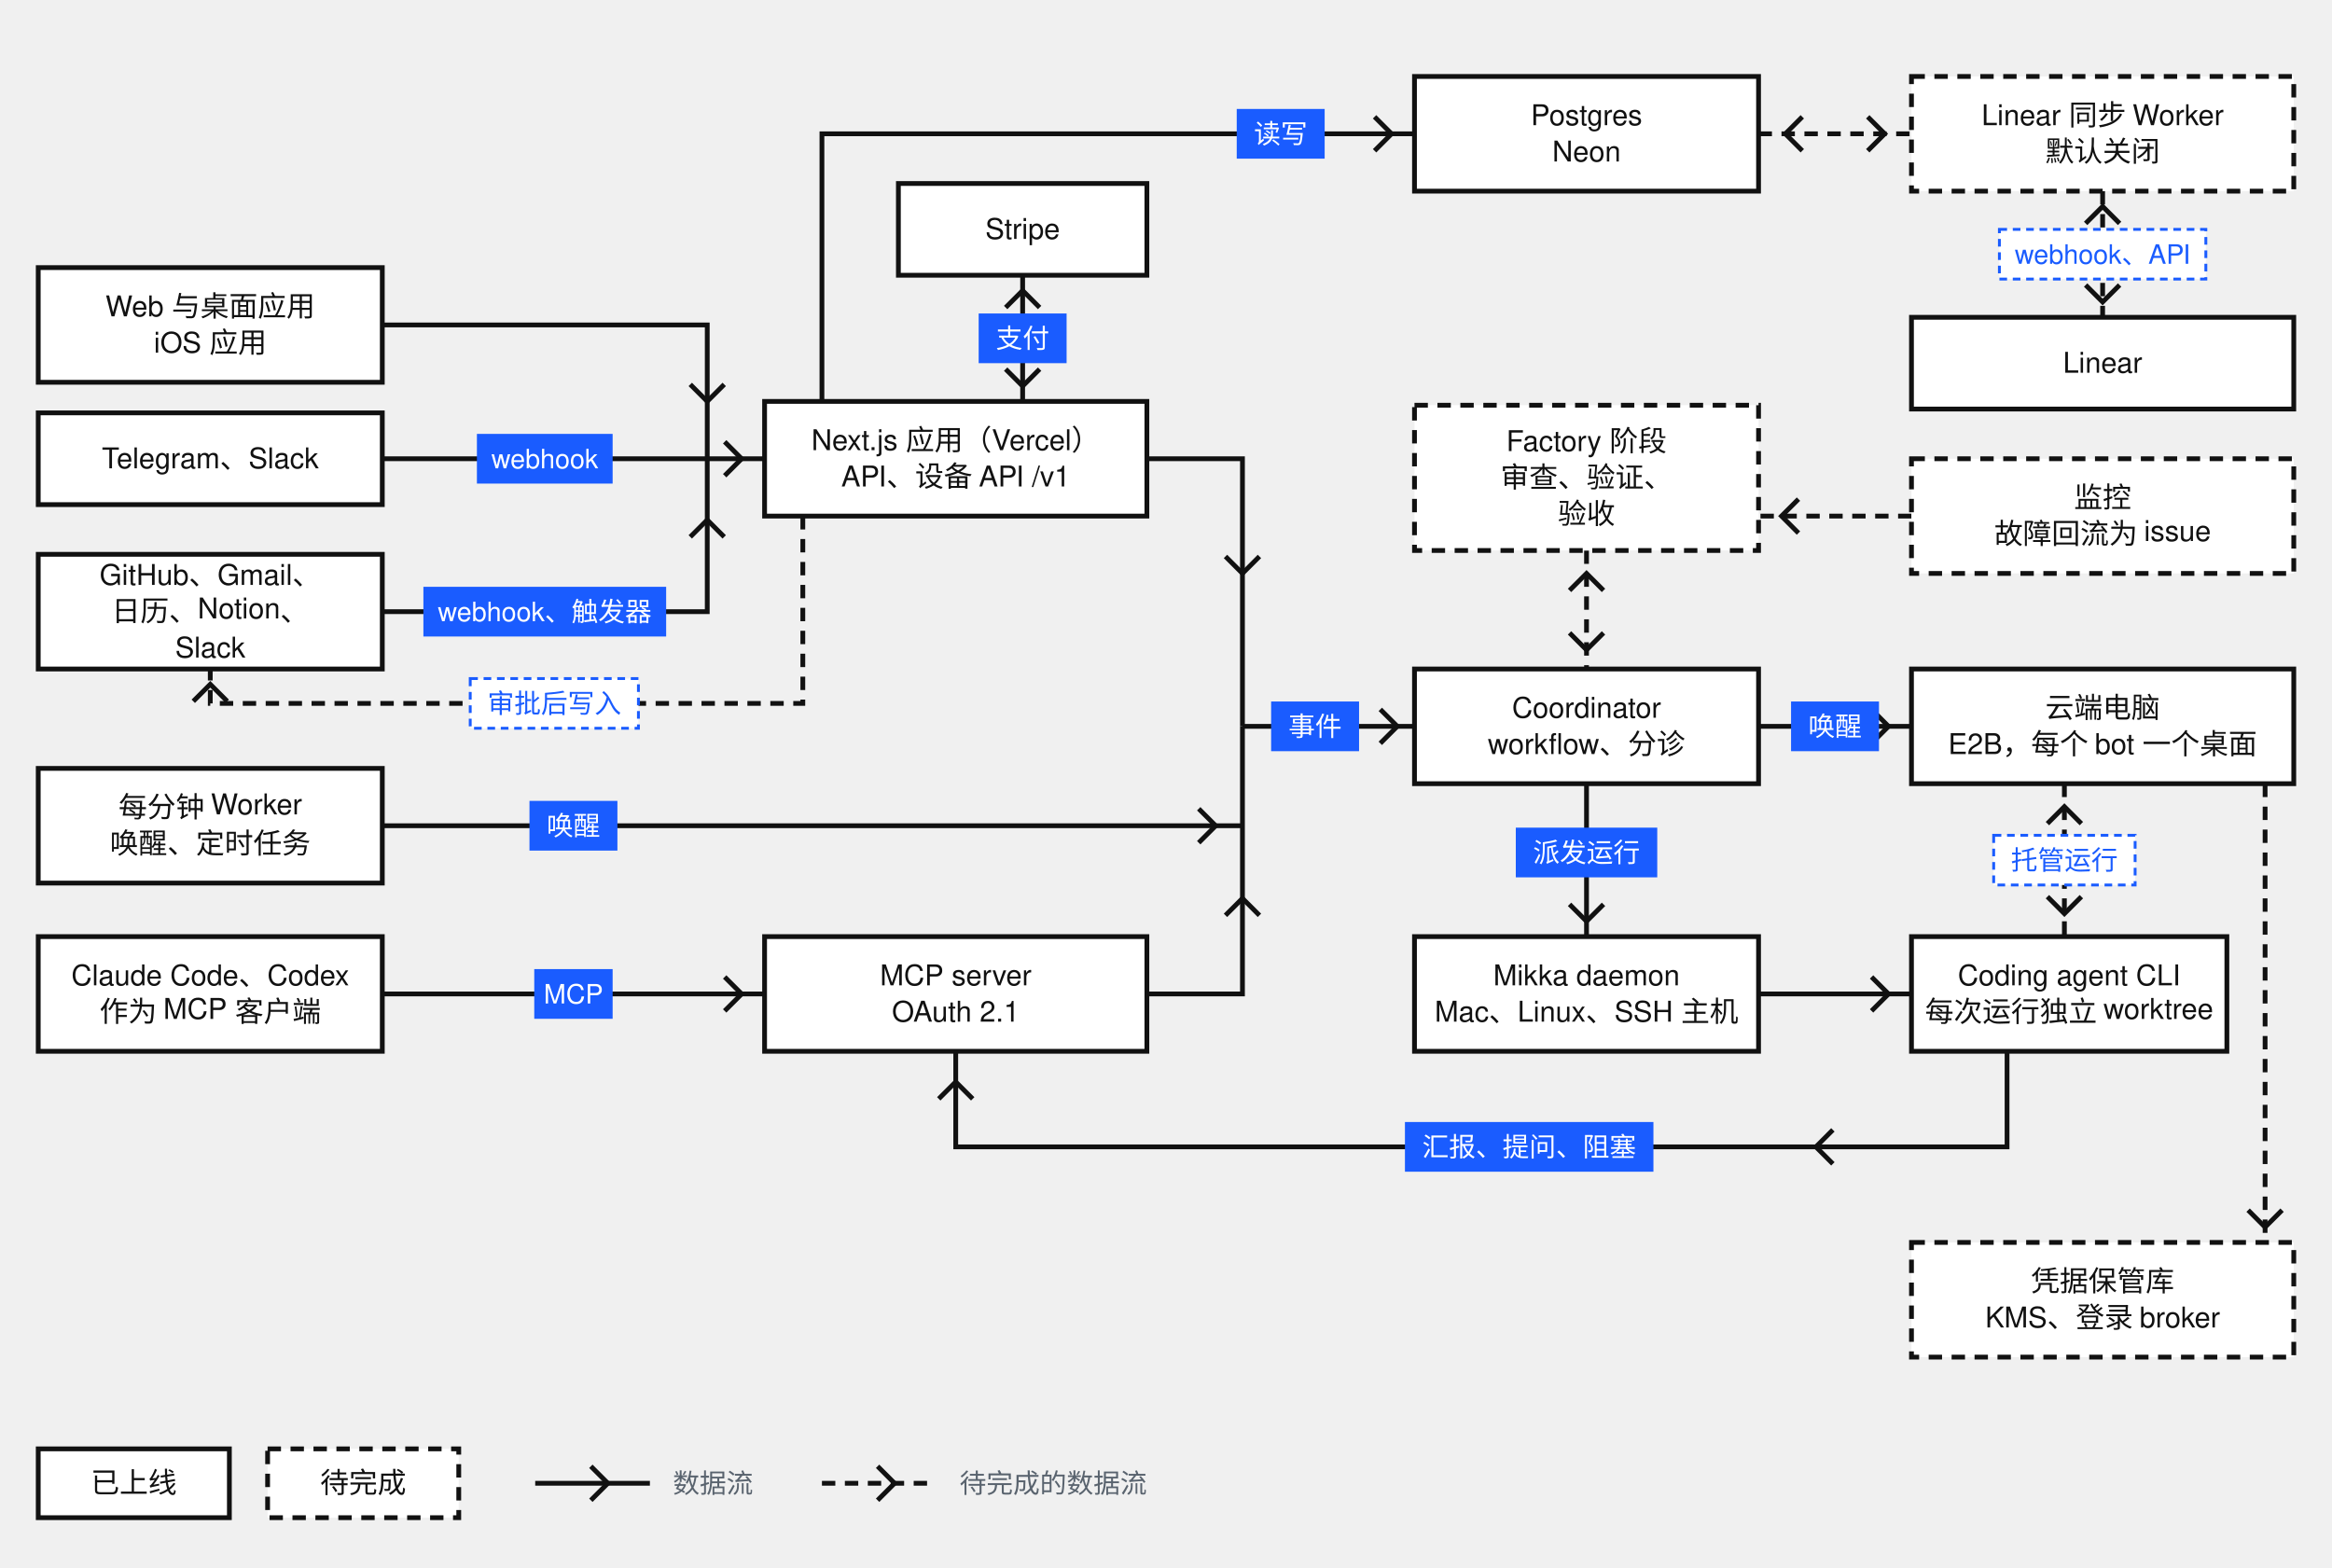
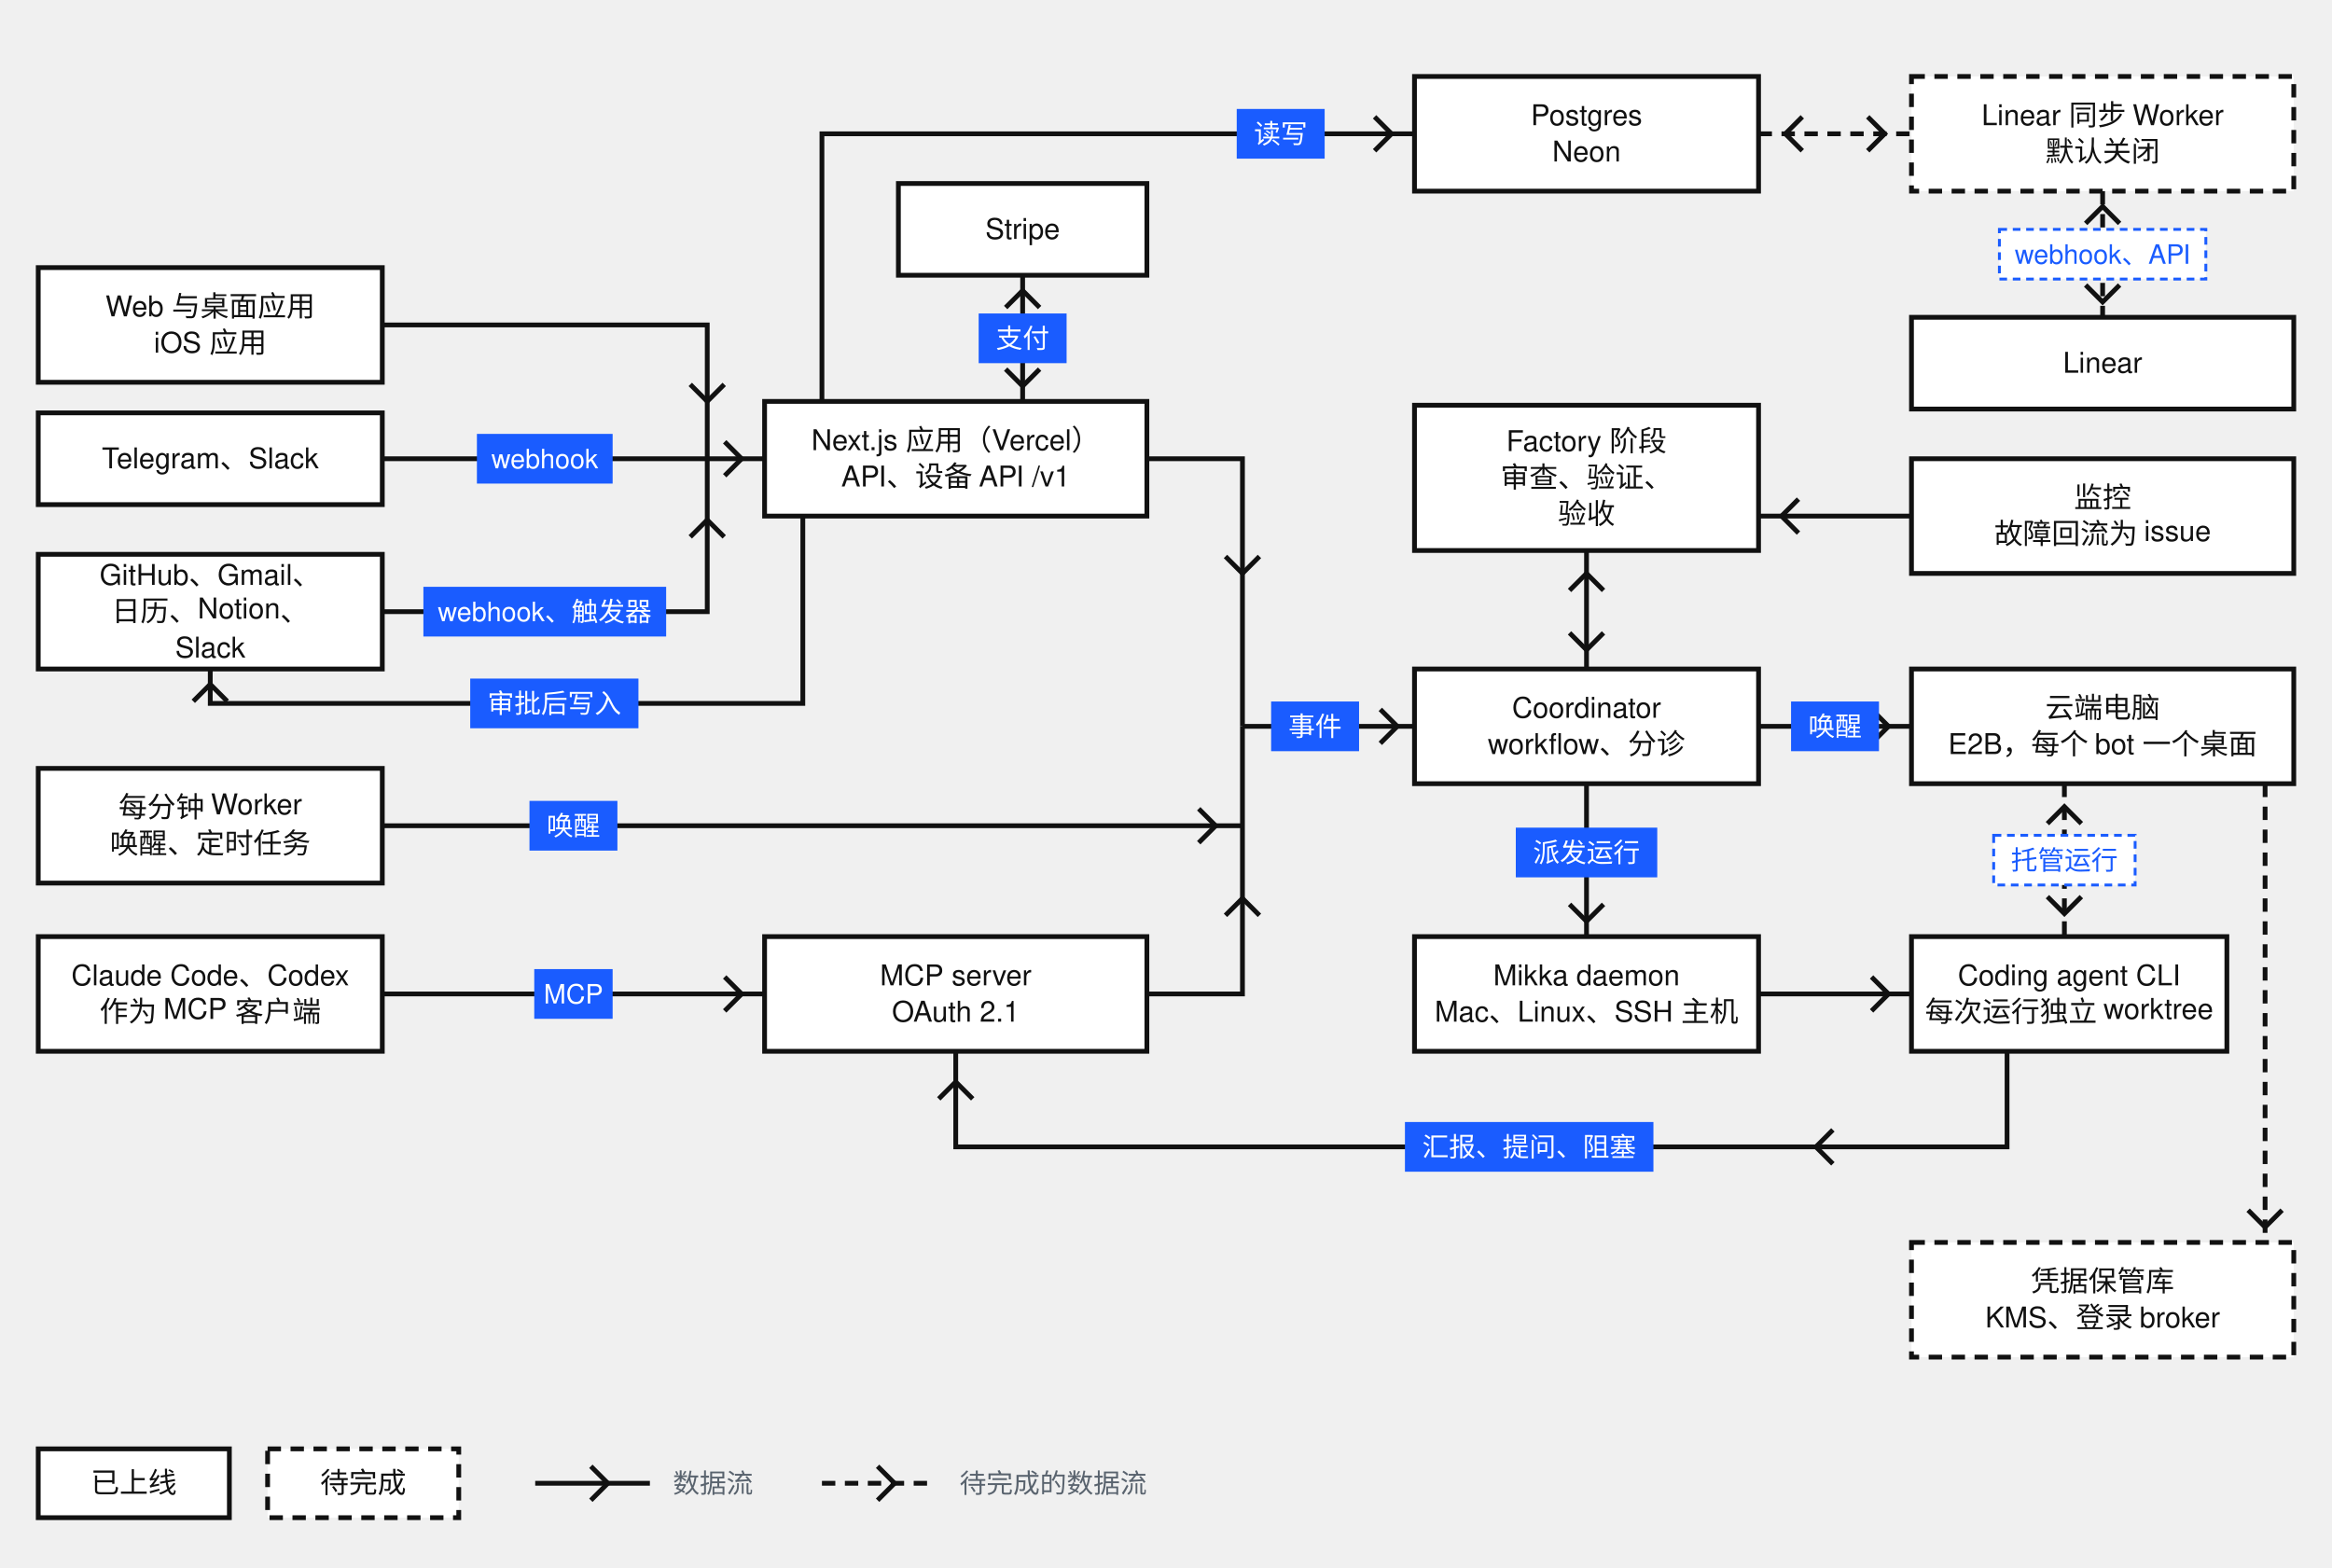
<svg xmlns="http://www.w3.org/2000/svg" width="1220" height="820" viewBox="0 0 1220 820" font-family="-apple-system, BlinkMacSystemFont, &quot;Segoe UI&quot;, Helvetica, Arial, &quot;PingFang SC&quot;, &quot;Noto Sans CJK SC&quot;, &quot;Microsoft YaHei&quot;, sans-serif" role="img" aria-label="Mikka 架构">
  <path d="M200 170 L370 170 L370 240" fill="none" stroke="#111111" stroke-width="2.5" />
  <path d="M362 202 L370 210 L378 202" fill="none" stroke="#111111" stroke-width="2.5" stroke-linecap="square" stroke-linejoin="miter" />
  <path d="M200 320 L370 320 L370 240" fill="none" stroke="#111111" stroke-width="2.5" />
  <path d="M362 280 L370 272 L378 280" fill="none" stroke="#111111" stroke-width="2.5" stroke-linecap="square" stroke-linejoin="miter" />
  <path d="M200 240 L400 240" fill="none" stroke="#111111" stroke-width="2.5" />
  <path d="M380 232 L388 240 L380 248" fill="none" stroke="#111111" stroke-width="2.5" stroke-linecap="square" stroke-linejoin="miter" />
  <rect x="249.5" y="227" width="71" height="26" fill="#1a5cff" />
  <text x="285" y="245" text-anchor="middle" font-size="14" fill="#ffffff">webhook</text>
  <rect x="221.5" y="307" width="127" height="26" fill="#1a5cff" />
  <text x="285" y="325" text-anchor="middle" font-size="14" fill="#ffffff">webhook、触发器</text>
-   <path d="M420 270 L420 368 L110 368 L110 350" fill="none" stroke="#111111" stroke-width="2.5" stroke-dasharray="7 5" />
+   <path d="M420 270 L420 368 L110 368 L110 350" fill="none" stroke="#111111" stroke-width="2.5" />
  <path d="M102 366 L110 358 L118 366" fill="none" stroke="#111111" stroke-width="2.5" stroke-linecap="square" stroke-linejoin="miter" />
-   <rect x="246" y="355" width="88" height="26" fill="#ffffff" stroke="#1a5cff" stroke-width="1.5" stroke-dasharray="4 3" />
-   <text x="290" y="373" text-anchor="middle" font-size="14" fill="#1a5cff">审批后写入</text>
+   <rect x="246" y="355" width="88" height="26" fill="#1a5cff" />
+   <text x="290" y="373" text-anchor="middle" font-size="14" fill="#ffffff">审批后写入</text>
  <path d="M535 144 L535 210" fill="none" stroke="#111111" stroke-width="2.5" />
  <path d="M527 194 L535 202 L543 194" fill="none" stroke="#111111" stroke-width="2.5" stroke-linecap="square" stroke-linejoin="miter" />
  <path d="M527 160 L535 152 L543 160" fill="none" stroke="#111111" stroke-width="2.5" stroke-linecap="square" stroke-linejoin="miter" />
  <rect x="512" y="164" width="46" height="26" fill="#1a5cff" />
  <text x="535" y="182" text-anchor="middle" font-size="14" fill="#ffffff">支付</text>
  <path d="M200 520 L400 520" fill="none" stroke="#111111" stroke-width="2.5" />
  <path d="M380 512 L388 520 L380 528" fill="none" stroke="#111111" stroke-width="2.5" stroke-linecap="square" stroke-linejoin="miter" />
  <rect x="279.5" y="507" width="41" height="26" fill="#1a5cff" />
  <text x="300" y="525" text-anchor="middle" font-size="14" fill="#ffffff">MCP</text>
  <path d="M430 210 L430 70 L740 70" fill="none" stroke="#111111" stroke-width="2.5" />
  <path d="M720 62 L728 70 L720 78" fill="none" stroke="#111111" stroke-width="2.5" stroke-linecap="square" stroke-linejoin="miter" />
  <rect x="647" y="57" width="46" height="26" fill="#1a5cff" />
  <text x="670" y="75" text-anchor="middle" font-size="14" fill="#ffffff">读写</text>
  <path d="M920 70 L1000 70" fill="none" stroke="#111111" stroke-width="2.5" stroke-dasharray="7 5" />
  <path d="M942 62 L934 70 L942 78" fill="none" stroke="#111111" stroke-width="2.5" stroke-linecap="square" stroke-linejoin="miter" />
  <path d="M978 62 L986 70 L978 78" fill="none" stroke="#111111" stroke-width="2.5" stroke-linecap="square" stroke-linejoin="miter" />
  <path d="M1100 100 L1100 166" fill="none" stroke="#111111" stroke-width="2.5" stroke-dasharray="7 5" />
  <path d="M1092 150 L1100 158 L1108 150" fill="none" stroke="#111111" stroke-width="2.5" stroke-linecap="square" stroke-linejoin="miter" />
  <path d="M1092 116 L1100 108 L1108 116" fill="none" stroke="#111111" stroke-width="2.5" stroke-linecap="square" stroke-linejoin="miter" />
  <rect x="1046" y="120" width="108" height="26" fill="#ffffff" stroke="#1a5cff" stroke-width="1.5" stroke-dasharray="4 3" />
  <text x="1100" y="138" text-anchor="middle" font-size="14" fill="#1a5cff">webhook、API</text>
  <path d="M600 240 L650 240 L650 380" fill="none" stroke="#111111" stroke-width="2.5" />
  <path d="M642 292 L650 300 L658 292" fill="none" stroke="#111111" stroke-width="2.5" stroke-linecap="square" stroke-linejoin="miter" />
  <path d="M600 520 L650 520 L650 380" fill="none" stroke="#111111" stroke-width="2.5" />
  <path d="M642 478 L650 470 L658 478" fill="none" stroke="#111111" stroke-width="2.5" stroke-linecap="square" stroke-linejoin="miter" />
  <path d="M650 380 L740 380" fill="none" stroke="#111111" stroke-width="2.5" />
  <path d="M723 372 L731 380 L723 388" fill="none" stroke="#111111" stroke-width="2.5" stroke-linecap="square" stroke-linejoin="miter" />
  <rect x="665" y="367" width="46" height="26" fill="#1a5cff" />
  <text x="688" y="385" text-anchor="middle" font-size="14" fill="#ffffff">事件</text>
  <path d="M200 432 L650 432" fill="none" stroke="#111111" stroke-width="2.5" />
  <path d="M628 424 L636 432 L628 440" fill="none" stroke="#111111" stroke-width="2.5" stroke-linecap="square" stroke-linejoin="miter" />
  <rect x="277" y="419" width="46" height="26" fill="#1a5cff" />
  <text x="300" y="437" text-anchor="middle" font-size="14" fill="#ffffff">唤醒</text>
-   <path d="M830 288 L830 350" fill="none" stroke="#111111" stroke-width="2.5" stroke-dasharray="7 5" />
+   <path d="M830 288 L830 350" fill="none" stroke="#111111" stroke-width="2.5" />
  <path d="M822 308 L830 300 L838 308" fill="none" stroke="#111111" stroke-width="2.5" stroke-linecap="square" stroke-linejoin="miter" />
  <path d="M822 332 L830 340 L838 332" fill="none" stroke="#111111" stroke-width="2.5" stroke-linecap="square" stroke-linejoin="miter" />
-   <path d="M1000 270 L920 270" fill="none" stroke="#111111" stroke-width="2.5" stroke-dasharray="7 5" />
+   <path d="M1000 270 L920 270" fill="none" stroke="#111111" stroke-width="2.5" />
  <path d="M940 262 L932 270 L940 278" fill="none" stroke="#111111" stroke-width="2.5" stroke-linecap="square" stroke-linejoin="miter" />
  <path d="M920 380 L1000 380" fill="none" stroke="#111111" stroke-width="2.5" />
  <path d="M980 372 L988 380 L980 388" fill="none" stroke="#111111" stroke-width="2.5" stroke-linecap="square" stroke-linejoin="miter" />
  <rect x="937" y="367" width="46" height="26" fill="#1a5cff" />
  <text x="960" y="385" text-anchor="middle" font-size="14" fill="#ffffff">唤醒</text>
  <path d="M830 410 L830 490" fill="none" stroke="#111111" stroke-width="2.5" />
  <path d="M822 474 L830 482 L838 474" fill="none" stroke="#111111" stroke-width="2.5" stroke-linecap="square" stroke-linejoin="miter" />
  <rect x="793" y="433" width="74" height="26" fill="#1a5cff" />
  <text x="830" y="451" text-anchor="middle" font-size="14" fill="#ffffff">派发运行</text>
  <path d="M920 520 L1000 520" fill="none" stroke="#111111" stroke-width="2.5" />
  <path d="M980 512 L988 520 L980 528" fill="none" stroke="#111111" stroke-width="2.5" stroke-linecap="square" stroke-linejoin="miter" />
  <path d="M1080 410 L1080 490" fill="none" stroke="#111111" stroke-width="2.5" stroke-dasharray="7 5" />
  <path d="M1072 430 L1080 422 L1088 430" fill="none" stroke="#111111" stroke-width="2.5" stroke-linecap="square" stroke-linejoin="miter" />
  <path d="M1072 470 L1080 478 L1088 470" fill="none" stroke="#111111" stroke-width="2.5" stroke-linecap="square" stroke-linejoin="miter" />
  <rect x="1043" y="437" width="74" height="26" fill="#ffffff" stroke="#1a5cff" stroke-width="1.5" stroke-dasharray="4 3" />
  <text x="1080" y="455" text-anchor="middle" font-size="14" fill="#1a5cff">托管运行</text>
  <path d="M1185 410 L1185 650" fill="none" stroke="#111111" stroke-width="2.5" stroke-dasharray="7 5" />
  <path d="M1177 634 L1185 642 L1193 634" fill="none" stroke="#111111" stroke-width="2.5" stroke-linecap="square" stroke-linejoin="miter" />
  <path d="M1050 550 L1050 600 L500 600 L500 550" fill="none" stroke="#111111" stroke-width="2.5" />
  <path d="M958 592 L950 600 L958 608" fill="none" stroke="#111111" stroke-width="2.5" stroke-linecap="square" stroke-linejoin="miter" />
  <path d="M492 574 L500 566 L508 574" fill="none" stroke="#111111" stroke-width="2.5" stroke-linecap="square" stroke-linejoin="miter" />
  <rect x="735" y="587" width="130" height="26" fill="#1a5cff" />
  <text x="800" y="605" text-anchor="middle" font-size="14" fill="#ffffff">汇报、提问、阻塞</text>
  <rect x="20" y="140" width="180" height="60" fill="#ffffff" stroke="#111111" stroke-width="2.5" />
  <text x="110" y="165.5" text-anchor="middle" font-size="15" fill="#111111">Web 与桌面应用</text>
  <text x="110" y="184.5" text-anchor="middle" font-size="15" fill="#111111">iOS 应用</text>
  <rect x="20" y="216" width="180" height="48" fill="#ffffff" stroke="#111111" stroke-width="2.5" />
  <text x="110" y="245" text-anchor="middle" font-size="15" fill="#111111">Telegram、Slack</text>
  <rect x="20" y="290" width="180" height="60" fill="#ffffff" stroke="#111111" stroke-width="2.5" />
  <text x="110" y="306" text-anchor="middle" font-size="15" fill="#111111">GitHub、Gmail、</text>
  <text x="110" y="325" text-anchor="middle" font-size="15" fill="#111111">日历、Notion、</text>
  <text x="110" y="344" text-anchor="middle" font-size="15" fill="#111111">Slack</text>
  <rect x="20" y="402" width="180" height="60" fill="#ffffff" stroke="#111111" stroke-width="2.5" />
  <text x="110" y="427.5" text-anchor="middle" font-size="15" fill="#111111">每分钟 Worker</text>
  <text x="110" y="446.5" text-anchor="middle" font-size="15" fill="#111111">唤醒、定时任务</text>
  <rect x="20" y="490" width="180" height="60" fill="#ffffff" stroke="#111111" stroke-width="2.5" />
  <text x="110" y="515.5" text-anchor="middle" font-size="15" fill="#111111">Claude Code、Codex</text>
  <text x="110" y="534.5" text-anchor="middle" font-size="15" fill="#111111">作为 MCP 客户端</text>
  <rect x="470" y="96" width="130" height="48" fill="#ffffff" stroke="#111111" stroke-width="2.5" />
  <text x="535" y="125" text-anchor="middle" font-size="15" fill="#111111">Stripe</text>
  <rect x="400" y="210" width="200" height="60" fill="#ffffff" stroke="#111111" stroke-width="2.5" />
  <text x="500" y="235.5" text-anchor="middle" font-size="15" fill="#111111">Next.js 应用（Vercel）</text>
  <text x="500" y="254.5" text-anchor="middle" font-size="15" fill="#111111">API、设备 API /v1</text>
  <rect x="400" y="490" width="200" height="60" fill="#ffffff" stroke="#111111" stroke-width="2.5" />
  <text x="500" y="515.5" text-anchor="middle" font-size="15" fill="#111111">MCP server</text>
  <text x="500" y="534.5" text-anchor="middle" font-size="15" fill="#111111">OAuth 2.1</text>
  <rect x="740" y="40" width="180" height="60" fill="#ffffff" stroke="#111111" stroke-width="2.5" />
  <text x="830" y="65.5" text-anchor="middle" font-size="15" fill="#111111">Postgres</text>
  <text x="830" y="84.5" text-anchor="middle" font-size="15" fill="#111111">Neon</text>
-   <rect x="740" y="212" width="180" height="76" fill="#ffffff" stroke="#111111" stroke-width="2.5" stroke-dasharray="7 5" />
+   <rect x="740" y="212" width="180" height="76" fill="#ffffff" stroke="#111111" stroke-width="2.5" />
  <text x="830" y="236" text-anchor="middle" font-size="15" fill="#111111">Factory 阶段</text>
  <text x="830" y="255" text-anchor="middle" font-size="15" fill="#111111">审查、验证、</text>
  <text x="830" y="274" text-anchor="middle" font-size="15" fill="#111111">验收</text>
  <rect x="740" y="350" width="180" height="60" fill="#ffffff" stroke="#111111" stroke-width="2.5" />
  <text x="830" y="375.5" text-anchor="middle" font-size="15" fill="#111111">Coordinator</text>
  <text x="830" y="394.5" text-anchor="middle" font-size="15" fill="#111111">workflow、分诊</text>
  <rect x="740" y="490" width="180" height="60" fill="#ffffff" stroke="#111111" stroke-width="2.5" />
  <text x="830" y="515.5" text-anchor="middle" font-size="15" fill="#111111">Mikka daemon</text>
  <text x="830" y="534.5" text-anchor="middle" font-size="15" fill="#111111">Mac、Linux、SSH 主机</text>
  <rect x="1000" y="40" width="200" height="60" fill="#ffffff" stroke="#111111" stroke-width="2.5" stroke-dasharray="7 5" />
  <text x="1100" y="65.5" text-anchor="middle" font-size="15" fill="#111111">Linear 同步 Worker</text>
  <text x="1100" y="84.5" text-anchor="middle" font-size="15" fill="#111111">默认关闭</text>
  <rect x="1000" y="166" width="200" height="48" fill="#ffffff" stroke="#111111" stroke-width="2.5" />
  <text x="1100" y="195" text-anchor="middle" font-size="15" fill="#111111">Linear</text>
-   <rect x="1000" y="240" width="200" height="60" fill="#ffffff" stroke="#111111" stroke-width="2.5" stroke-dasharray="7 5" />
+   <rect x="1000" y="240" width="200" height="60" fill="#ffffff" stroke="#111111" stroke-width="2.5" />
  <text x="1100" y="265.5" text-anchor="middle" font-size="15" fill="#111111">监控</text>
  <text x="1100" y="284.5" text-anchor="middle" font-size="15" fill="#111111">故障回流为 issue</text>
  <rect x="1000" y="350" width="200" height="60" fill="#ffffff" stroke="#111111" stroke-width="2.5" />
  <text x="1100" y="375.5" text-anchor="middle" font-size="15" fill="#111111">云端电脑</text>
  <text x="1100" y="394.5" text-anchor="middle" font-size="15" fill="#111111">E2B，每个 bot 一个桌面</text>
  <rect x="1000" y="490" width="165" height="60" fill="#ffffff" stroke="#111111" stroke-width="2.5" />
  <text x="1082.5" y="515.5" text-anchor="middle" font-size="15" fill="#111111">Coding agent CLI</text>
  <text x="1082.5" y="534.5" text-anchor="middle" font-size="15" fill="#111111">每次运行独立 worktree</text>
  <rect x="1000" y="650" width="200" height="60" fill="#ffffff" stroke="#111111" stroke-width="2.5" stroke-dasharray="7 5" />
  <text x="1100" y="675.5" text-anchor="middle" font-size="15" fill="#111111">凭据保管库</text>
  <text x="1100" y="694.5" text-anchor="middle" font-size="15" fill="#111111">KMS、登录 broker</text>
  <rect x="20" y="758" width="100" height="36" fill="#ffffff" stroke="#111111" stroke-width="2.5" />
  <text x="70" y="781" text-anchor="middle" font-size="15" fill="#111111">已上线</text>
  <rect x="140" y="758" width="100" height="36" fill="#ffffff" stroke="#111111" stroke-width="2.5" stroke-dasharray="7 5" />
  <text x="190" y="781" text-anchor="middle" font-size="15" fill="#111111">待完成</text>
  <path d="M280 776 L340 776" fill="none" stroke="#111111" stroke-width="2.5" />
  <path d="M310 768 L318 776 L310 784" fill="none" stroke="#111111" stroke-width="2.5" stroke-linecap="square" stroke-linejoin="miter" />
  <text x="352" y="781" font-size="14" fill="#59636e">数据流</text>
  <path d="M430 776 L490 776" fill="none" stroke="#111111" stroke-width="2.5" stroke-dasharray="7 5" />
  <path d="M460 768 L468 776 L460 784" fill="none" stroke="#111111" stroke-width="2.5" stroke-linecap="square" stroke-linejoin="miter" />
  <text x="502" y="781" font-size="14" fill="#59636e">待完成的数据流</text>
</svg>
